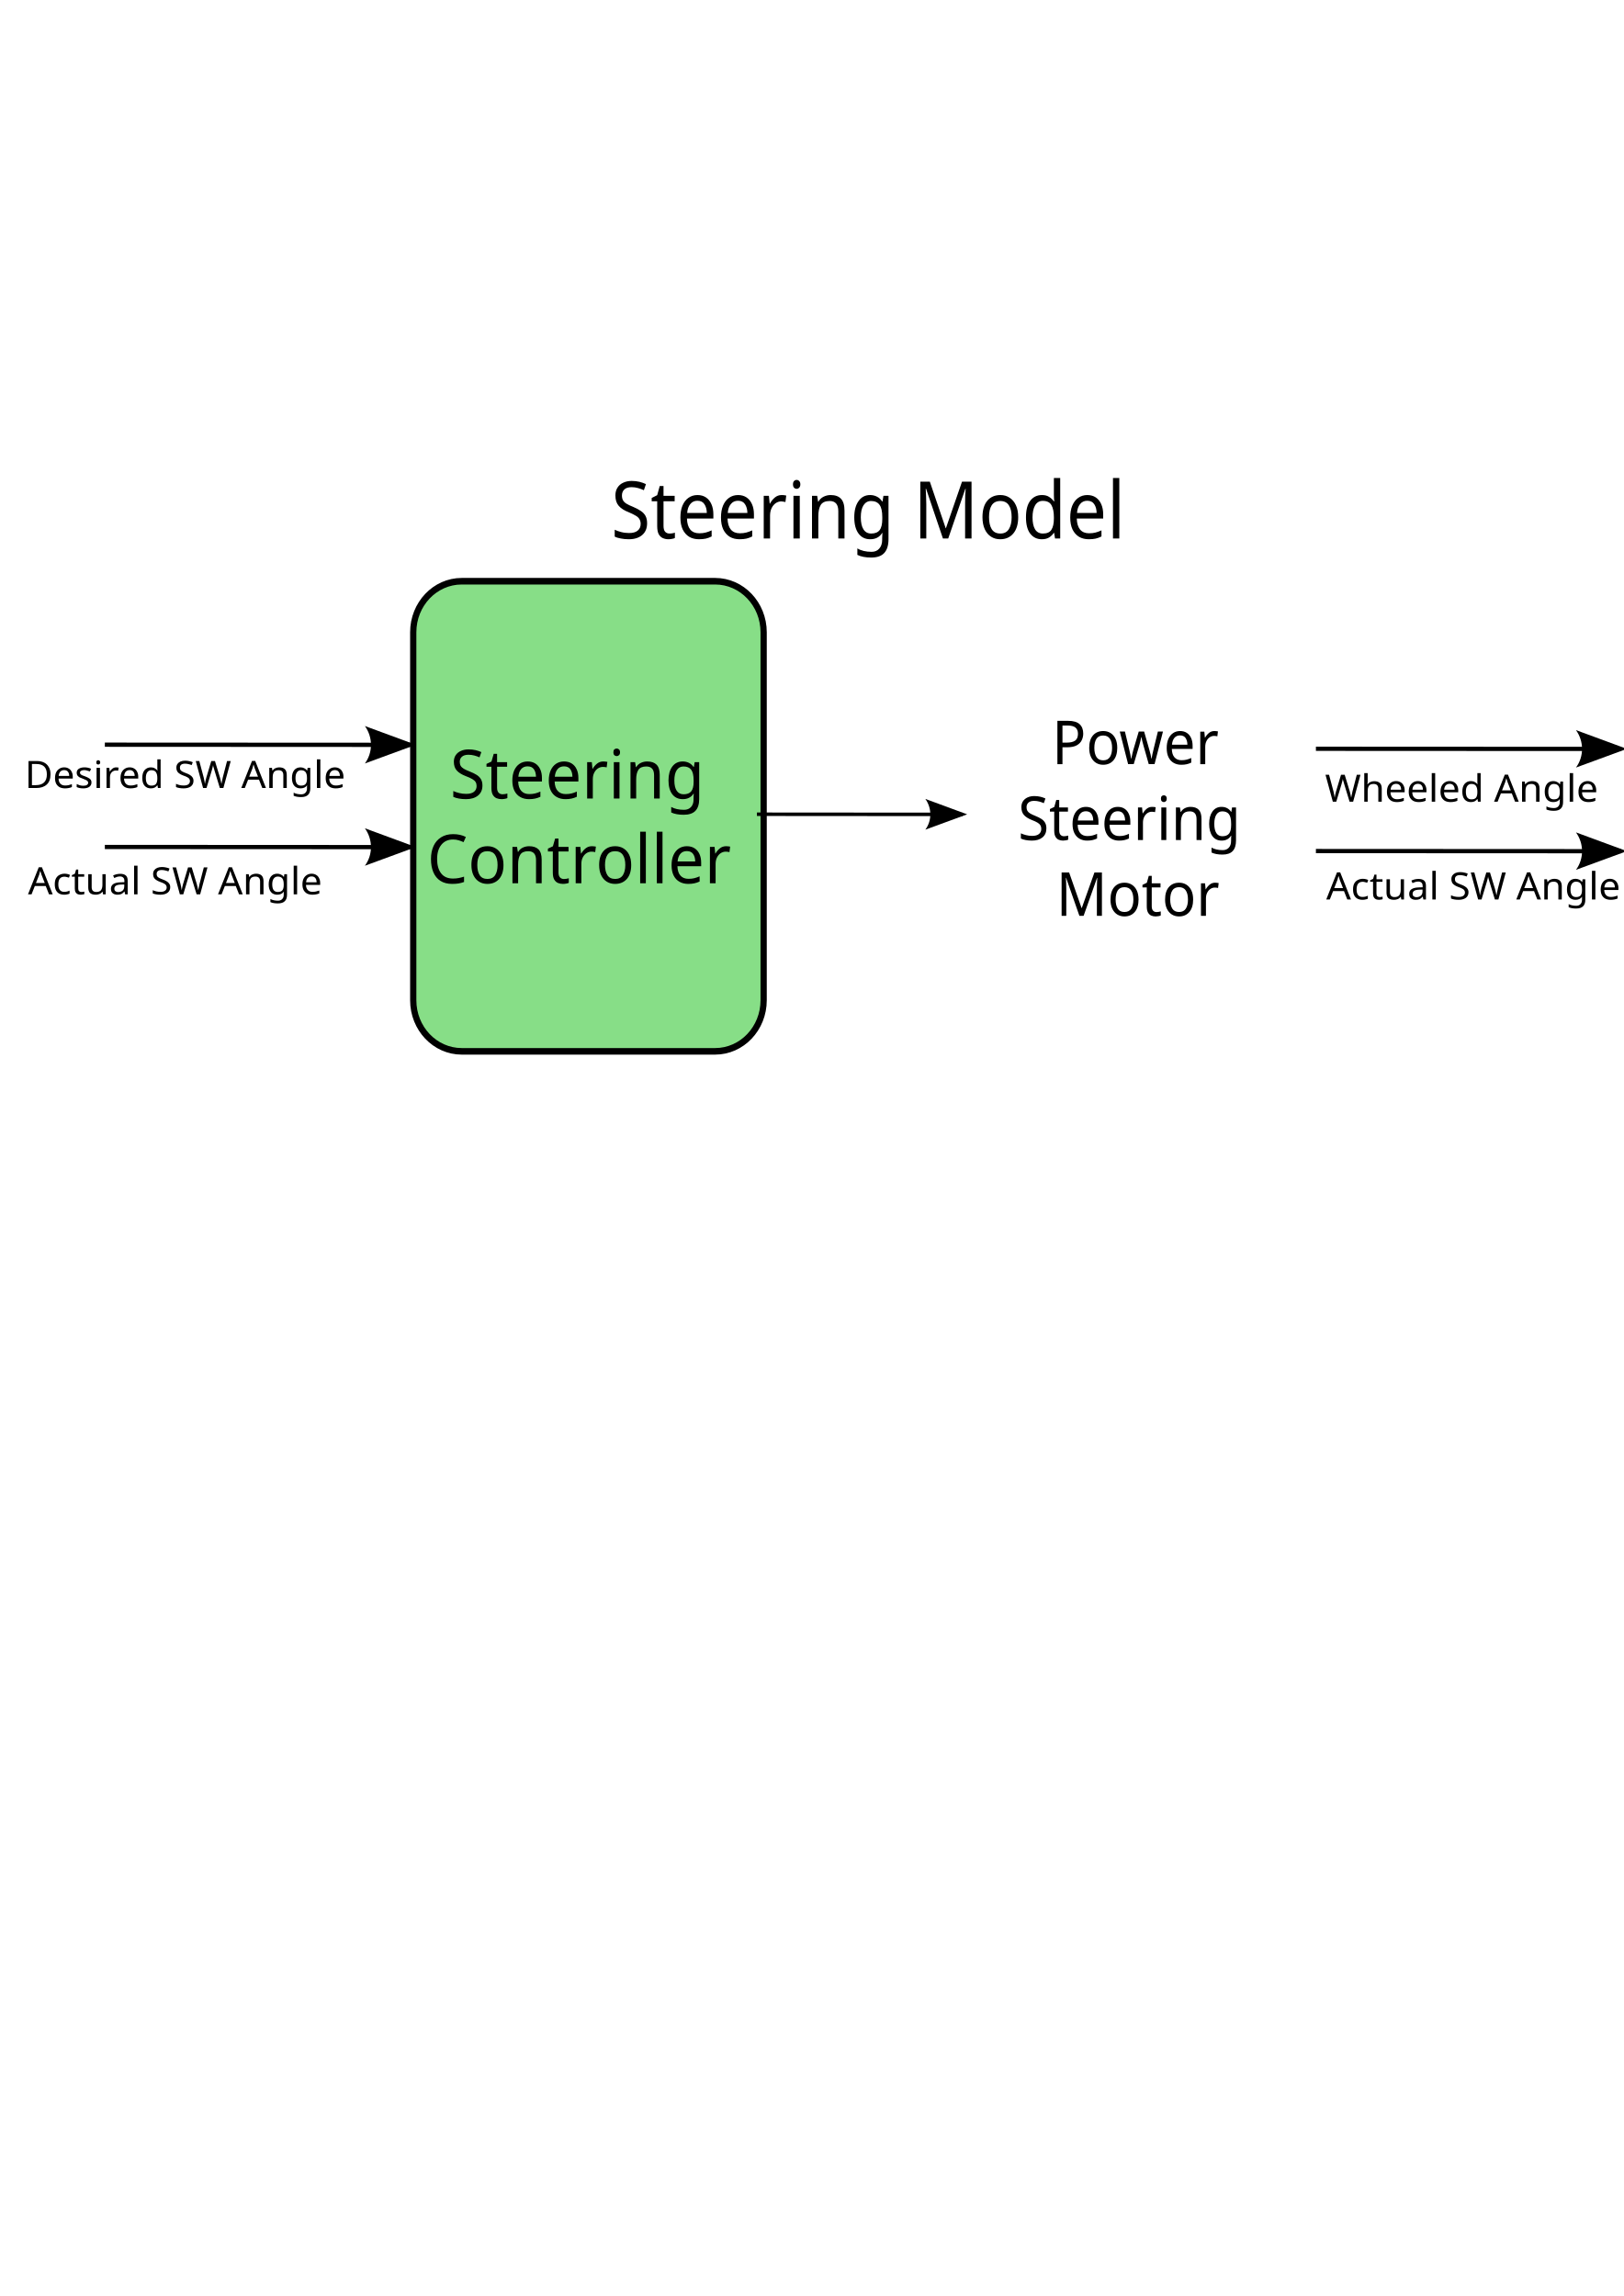
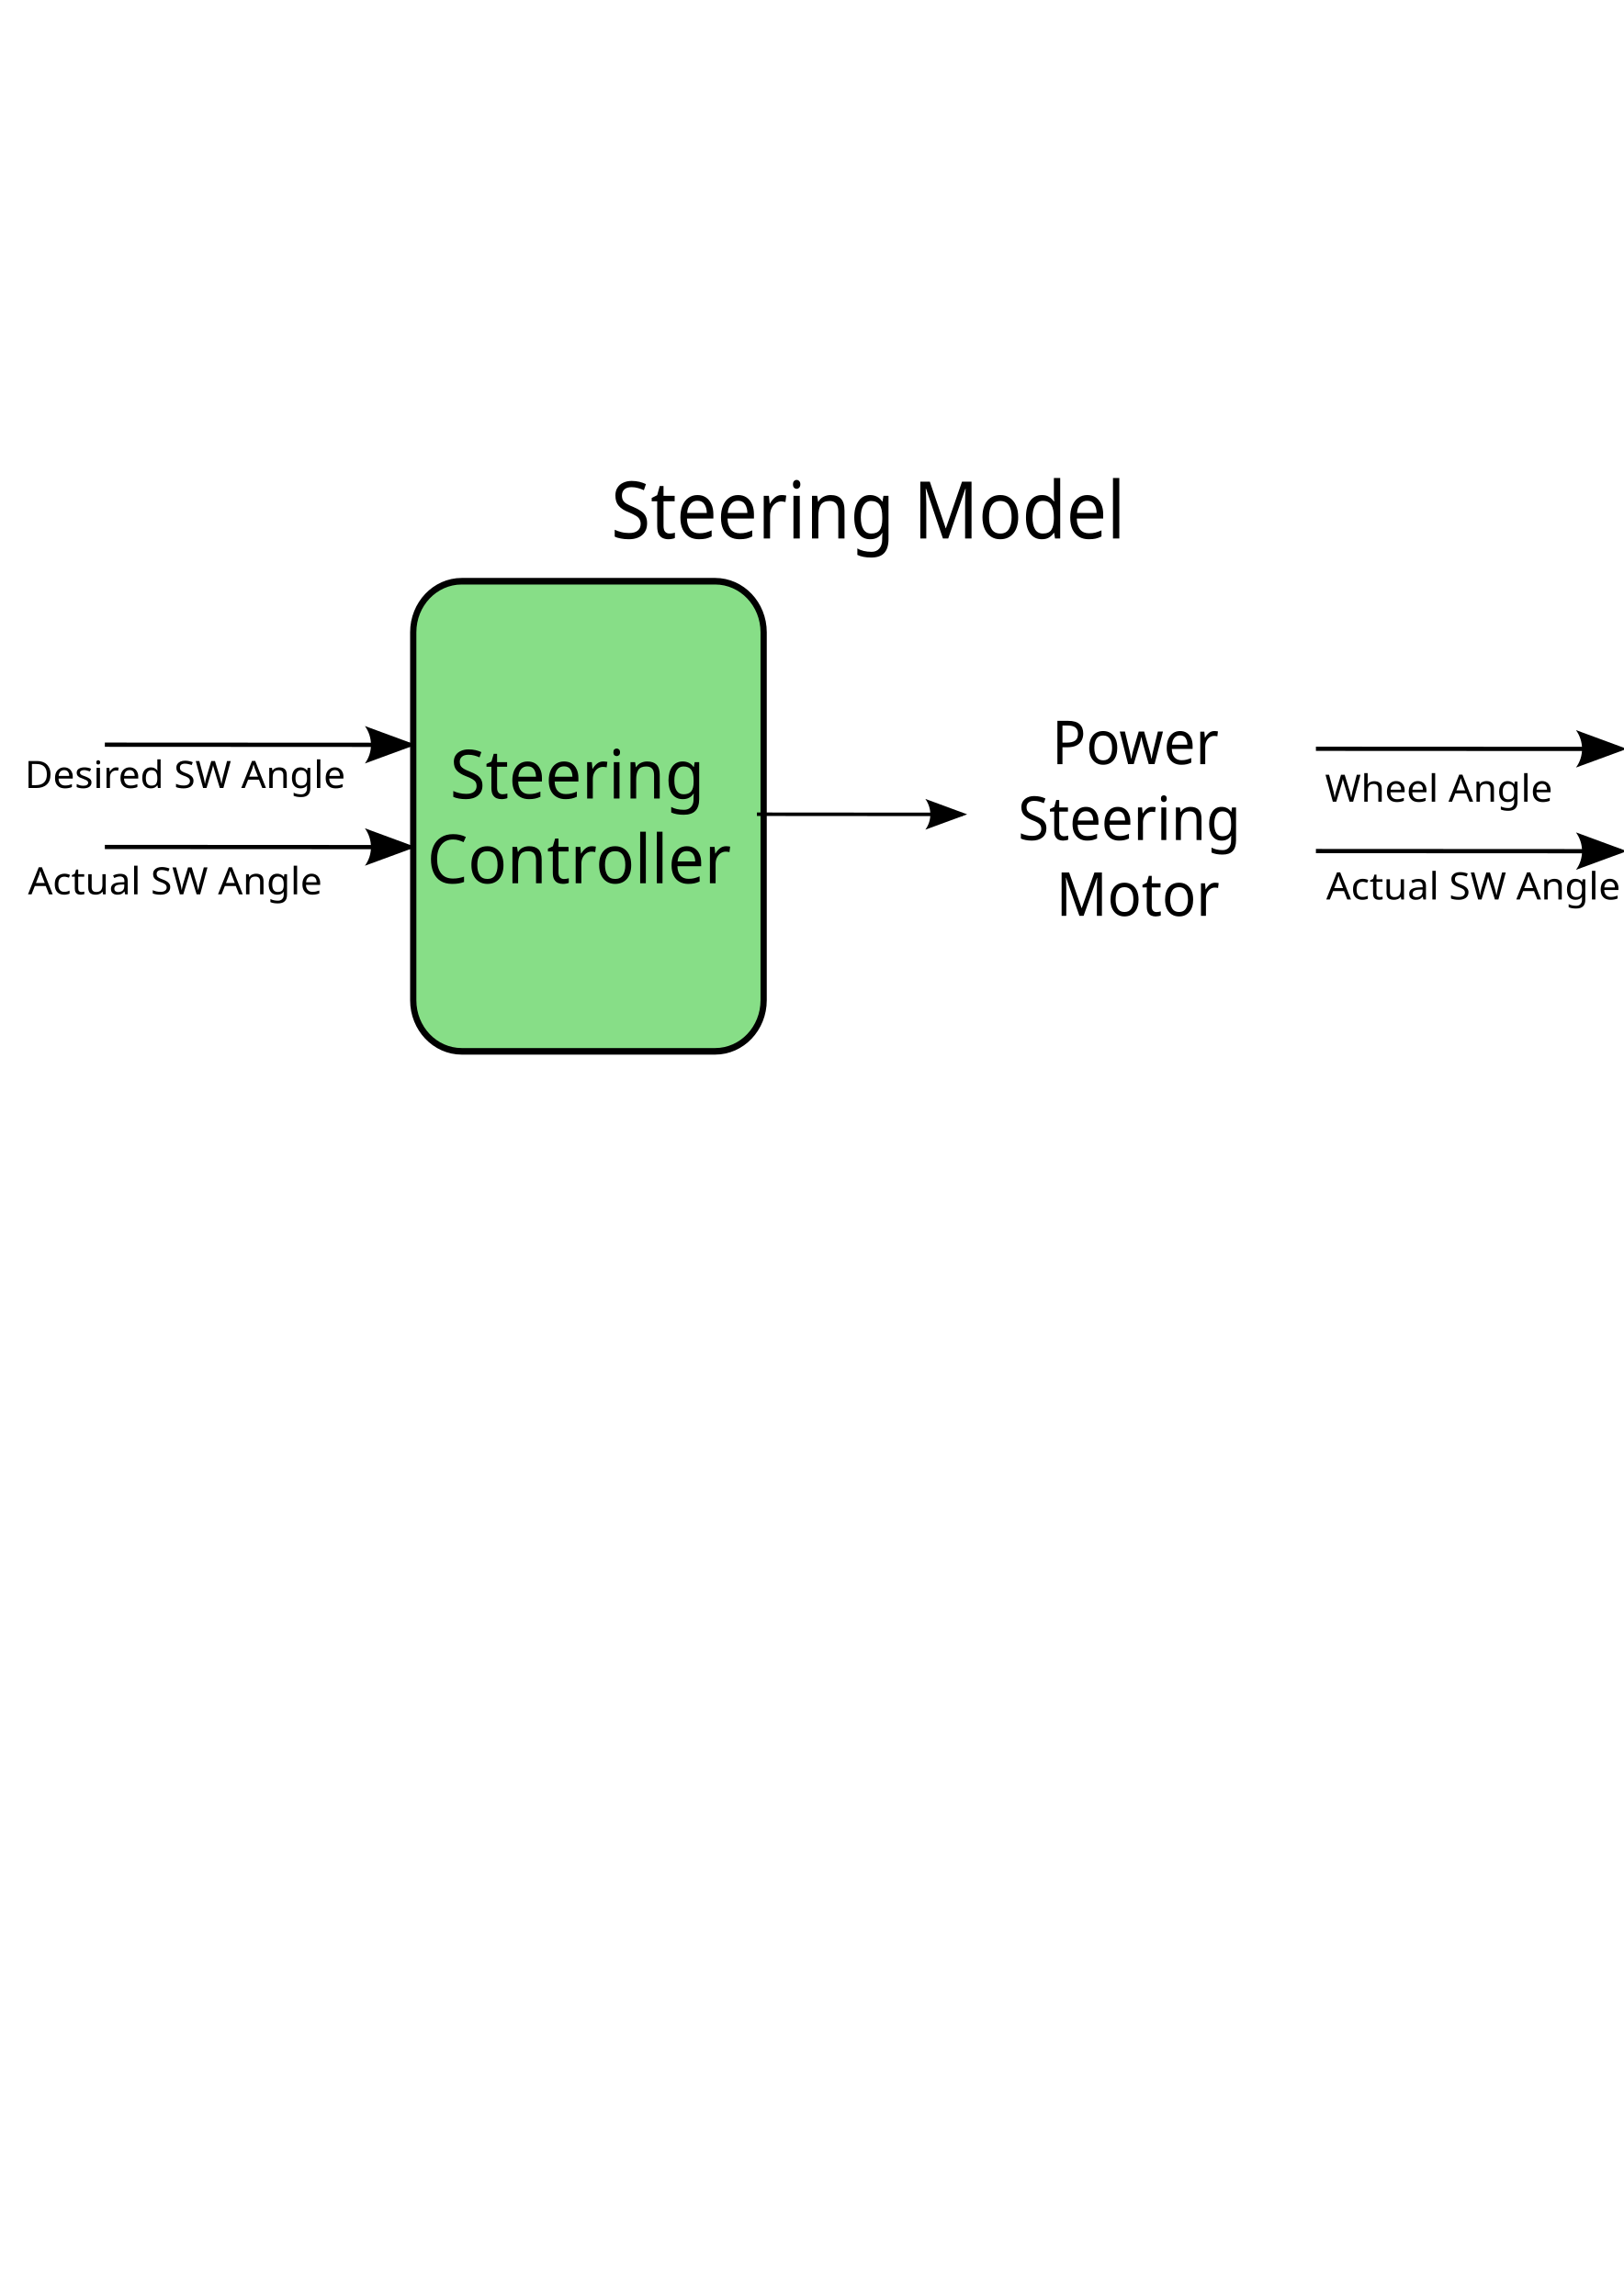
<svg xmlns="http://www.w3.org/2000/svg" width="210mm" height="297mm" viewBox="0 0 210 297" version="1.1" id="svg5">
  <defs id="defs2">
    <linearGradient id="linearGradient102493">
      <stop style="stop-color:#ffb380;stop-opacity:1;" offset="0" id="stop102491" />
    </linearGradient>
    <marker style="overflow:visible;" id="marker97420" refX="0.0" refY="0.0" orient="auto">
      <path transform="scale(1.1) rotate(180) translate(1,0)" d="M 8.719,4.034 L -2.207,0.016 L 8.719,-4.002 C 6.973,-1.63 6.983,1.616 8.719,4.034 z " style="fill-rule:evenodd;fill:context-stroke;stroke-width:0.625;stroke-linejoin:round;" id="path97418" />
    </marker>
    <rect x="0" y="290" width="140" height="50" id="rect75955" />
    <rect x="0" y="400" width="130" height="60" id="rect67575" />
    <rect x="300" y="410" width="140" height="100" id="rect48452" />
    <marker style="overflow:visible;" id="Arrow2Lend" refX="0.0" refY="0.0" orient="auto">
      <path transform="scale(1.1) rotate(180) translate(1,0)" d="M 8.719,4.034 L -2.207,0.016 L 8.719,-4.002 C 6.973,-1.63 6.983,1.616 8.719,4.034 z " style="fill-rule:evenodd;fill:context-stroke;stroke-width:0.625;stroke-linejoin:round;" id="path38825" />
    </marker>
    <marker style="overflow:visible;" id="Arrow1Lend" refX="0.0" refY="0.0" orient="auto">
      <path transform="scale(0.8) rotate(180) translate(12.5,0)" style="fill-rule:evenodd;fill:context-stroke;stroke:context-stroke;stroke-width:1.0pt;" d="M 0.0,0.0 L 5.0,-5.0 L -12.5,0.0 L 5.0,5.0 L 0.0,0.0 z " id="path38807" />
    </marker>
    <rect x="159.335" y="183.02" width="155.028" height="112.683" id="rect2367" />
    <rect x="159.335" y="183.02" width="155.028" height="112.683" id="rect2367-6" />
    <marker style="overflow:visible" id="marker97420-8" refX="0" refY="0" orient="auto">
      <path transform="matrix(-1.1,0,0,-1.1,-1.1,0)" d="M 8.719,4.034 -2.207,0.016 8.719,-4.002 c -1.745,2.372 -1.735,5.617 -6e-7,8.035 z" style="fill:context-stroke;fill-rule:evenodd;stroke-width:0.625;stroke-linejoin:round" id="path97418-9" />
    </marker>
    <marker style="overflow:visible" id="marker97420-5" refX="0" refY="0" orient="auto">
      <path transform="matrix(-1.1,0,0,-1.1,-1.1,0)" d="M 8.719,4.034 -2.207,0.016 8.719,-4.002 c -1.745,2.372 -1.735,5.617 -6e-7,8.035 z" style="fill:context-stroke;fill-rule:evenodd;stroke-width:0.625;stroke-linejoin:round" id="path97418-3" />
    </marker>
    <marker style="overflow:visible" id="marker97420-1" refX="0" refY="0" orient="auto">
      <path transform="matrix(-1.1,0,0,-1.1,-1.1,0)" d="M 8.719,4.034 -2.207,0.016 8.719,-4.002 c -1.745,2.372 -1.735,5.617 -6e-7,8.035 z" style="fill:context-stroke;fill-rule:evenodd;stroke-width:0.625;stroke-linejoin:round" id="path97418-2" />
    </marker>
    <marker style="overflow:visible" id="Arrow2Lend-2" refX="0" refY="0" orient="auto">
      <path transform="matrix(-1.1,0,0,-1.1,-1.1,0)" d="M 8.719,4.034 -2.207,0.016 8.719,-4.002 c -1.745,2.372 -1.735,5.617 -6e-7,8.035 z" style="fill:context-stroke;fill-rule:evenodd;stroke-width:0.625;stroke-linejoin:round" id="path38825-8" />
    </marker>
    <marker style="overflow:visible" id="Arrow2Lend-2-8" refX="0" refY="0" orient="auto">
      <path transform="matrix(-1.1,0,0,-1.1,-1.1,0)" d="M 8.719,4.034 -2.207,0.016 8.719,-4.002 c -1.745,2.372 -1.735,5.617 -6e-7,8.035 z" style="fill:context-stroke;fill-rule:evenodd;stroke-width:0.625;stroke-linejoin:round" id="path38825-8-0" />
    </marker>
    <marker style="overflow:visible" id="Arrow2Lend-2-3" refX="0" refY="0" orient="auto">
      <path transform="matrix(-1.1,0,0,-1.1,-1.1,0)" d="M 8.719,4.034 -2.207,0.016 8.719,-4.002 c -1.745,2.372 -1.735,5.617 -6e-7,8.035 z" style="fill:context-stroke;fill-rule:evenodd;stroke-width:0.625;stroke-linejoin:round" id="path38825-8-8" />
    </marker>
    <marker style="overflow:visible" id="Arrow2Lend-2-3-1" refX="0" refY="0" orient="auto">
      <path transform="matrix(-1.1,0,0,-1.1,-1.1,0)" d="M 8.719,4.034 -2.207,0.016 8.719,-4.002 c -1.745,2.372 -1.735,5.617 -6e-7,8.035 z" style="fill:context-stroke;fill-rule:evenodd;stroke-width:0.625;stroke-linejoin:round" id="path38825-8-8-7" />
    </marker>
  </defs>
  <g id="layer1">
    <g id="g17690" transform="translate(83.08932,47.90103)">
      <text xml:space="preserve" transform="matrix(0.2645833,0,0,0.2645833,-82.4156,-46.52494)" id="text75953" style="font-style:normal;font-weight:normal;font-size:21.333px;line-height:1.25;font-family:sans-serif;white-space:pre;shape-inside:url(#rect75955);fill:#000000;fill-opacity:1;stroke:none" />
      <g id="g97625">
        <g id="g60949" transform="matrix(0.8403288,0,0,0.8846154,6.696381,4.187344)" />
        <g id="g100123" transform="translate(-0.3405611,1.289941)">
          <g id="g100097" />
          <g id="g100286">
            <text xml:space="preserve" style="font-style:normal;font-weight:normal;font-size:4.939px;line-height:1.25;font-family:sans-serif;fill:#000000;fill-opacity:1;stroke:none;stroke-width:0.184" x="-78.602" y="53.376" id="text77963" transform="scale(1.012077,0.9880671)">
              <tspan id="tspan77961" style="font-size:4.939px;stroke-width:0.184" x="-78.602" y="53.376">Desired SW Angle</tspan>
            </text>
            <text xml:space="preserve" style="font-style:normal;font-weight:normal;font-size:4.939px;line-height:1.25;font-family:sans-serif;fill:#000000;fill-opacity:1;stroke:none;stroke-width:0.184" x="87.562" y="55.175" id="text77963-5" transform="scale(1.012077,0.9880671)">
-               <tspan id="tspan77961-4" style="font-size:4.939px;stroke-width:0.184" x="87.562" y="55.175">Wheeled Angle</tspan>
+               <tspan id="tspan77961-4" style="font-size:4.939px;stroke-width:0.184" x="87.562" y="55.175">Wheel Angle</tspan>
            </text>
            <text xml:space="preserve" style="font-style:normal;font-weight:normal;font-size:4.939px;line-height:1.25;font-family:sans-serif;fill:#000000;fill-opacity:1;stroke:none;stroke-width:0.184" x="-78.182" y="67.3" id="text77963-3" transform="scale(1.012077,0.9880671)">
              <tspan id="tspan77961-9" style="font-size:4.939px;stroke-width:0.184" x="-78.182" y="67.3">Actual SW Angle</tspan>
            </text>
            <text xml:space="preserve" style="font-style:normal;font-weight:normal;font-size:4.939px;line-height:1.25;font-family:sans-serif;fill:#000000;fill-opacity:1;stroke:none;stroke-width:0.184" x="87.721" y="67.969" id="text77963-4" transform="scale(1.012077,0.9880671)">
              <tspan id="tspan77961-44" style="font-size:4.939px;stroke-width:0.184" x="87.721" y="67.969">Actual SW Angle</tspan>
            </text>
            <g id="g27969" transform="matrix(0.8403288,0,0,0.8846154,12.57649,3.086332)">
              <rect style="mix-blend-mode:hue;fill:#ffb380;fill-opacity:1;fill-rule:evenodd;stroke-width:0.844;stroke:#000000;stroke-opacity:1;stroke-miterlimit:4;stroke-dasharray:none" id="rect31" width="53.931" height="68.743" x="34.941" y="26.206" ry="7.417" />
              <text xml:space="preserve" transform="matrix(0.3261992,0,0,0.3326719,-15.63775,-16.33289)" id="text2365" style="font-style:normal;font-weight:normal;font-size:26.667px;line-height:1.25;font-family:sans-serif;text-align:center;letter-spacing:0px;word-spacing:0px;white-space:pre;shape-inside:url(#rect2367);fill:#000000;fill-opacity:1;stroke:none" x="55.475" y="0">
-                 <tspan x="196.497" y="207.348" id="tspan9893">Power </tspan>
-                 <tspan x="180.501" y="240.682" id="tspan9895">Steering </tspan>
-                 <tspan x="198.483" y="274.015" id="tspan9897">Motor </tspan>
+                 <tspan x="196.497" y="207.348" id="tspan2591">Power </tspan>
+                 <tspan x="180.501" y="240.682" id="tspan2593">Steering </tspan>
+                 <tspan x="198.483" y="274.015" id="tspan2595">Motor </tspan>
              </text>
              <tspan x="180.501" y="240.682" id="tspan128">Steering </tspan>
              <tspan x="198.483" y="274.015" id="tspan130">Motor</tspan>
            </g>
+ 



=======
                   id="tspan188"&gt;Power </g>
          <tspan x="180.501" y="240.682" id="tspan190">Steering </tspan>
          <tspan x="198.483" y="274.015" id="tspan192">Motor</tspan>
        </g>



+ 
&gt;&gt;&gt;&gt;&gt;&gt;&gt; 2af1530f4eea72fb02242e1ca3d8c5b29aea5f2f
            </g>
      <g id="g27969-2" transform="matrix(0.8403288,0,0,0.8846154,-59.00555,4.101589)">
        <rect style="fill:#87de87;fill-rule:evenodd;stroke:#000000;stroke-width:0.96;stroke-miterlimit:4;stroke-dasharray:none;stroke-opacity:1" id="rect31-8" width="53.931" height="68.743" x="34.941" y="26.206" ry="7.466" />
        <text xml:space="preserve" transform="matrix(0.3728497,0,0,0.3717333,-26.70086,-19.10258)" id="text2365-8" style="font-style:normal;font-weight:normal;font-size:26.667px;line-height:1.25;font-family:sans-serif;text-align:center;letter-spacing:0px;word-spacing:0px;white-space:pre;shape-inside:url(#rect2367-6);fill:#000000;fill-opacity:1;stroke:none" x="55.475" y="0">
-           <tspan x="180.501" y="207.348" id="tspan9899">Steering </tspan>
-           <tspan x="171.022" y="240.682" id="tspan9901">Controller </tspan>
+           <tspan x="180.501" y="207.348" id="tspan2597">Steering </tspan>
+           <tspan x="171.022" y="240.682" id="tspan2599">Controller </tspan>
        </text>
        <tspan x="171.022" y="240.682" id="tspan134">Controller</tspan>
      </g>
    </g>
    <path style="fill:none;fill-rule:evenodd;stroke:#000000;stroke-width:0.548;stroke-linecap:butt;stroke-linejoin:miter;stroke-miterlimit:4;stroke-dasharray:none;stroke-opacity:1;marker-end:url(#Arrow2Lend)" d="m 13.56,96.33 39.491,0.02" id="path37907" />
    <path style="fill:none;fill-rule:evenodd;stroke:#000000;stroke-width:0.548;stroke-linecap:butt;stroke-linejoin:miter;stroke-miterlimit:4;stroke-dasharray:none;stroke-opacity:1;marker-end:url(#Arrow2Lend-2)" d="m 13.56,109.559 39.491,0.02" id="path37907-6" />
    <path style="fill:none;fill-rule:evenodd;stroke:#000000;stroke-width:0.548;stroke-linecap:butt;stroke-linejoin:miter;stroke-miterlimit:4;stroke-dasharray:none;stroke-opacity:1;marker-end:url(#Arrow2Lend-2-3)" d="m 170.193,96.859 39.492,0.02" id="path37907-6-70" />
    <path style="fill:none;fill-rule:evenodd;stroke:#000000;stroke-width:0.548;stroke-linecap:butt;stroke-linejoin:miter;stroke-miterlimit:4;stroke-dasharray:none;stroke-opacity:1;marker-end:url(#Arrow2Lend-2-3-1)" d="m 170.193,110.088 39.492,0.02" id="path37907-6-70-5" />
    <path style="fill:none;fill-rule:evenodd;stroke:#000000;stroke-width:0.45;stroke-linecap:butt;stroke-linejoin:miter;stroke-miterlimit:4;stroke-dasharray:none;stroke-opacity:1;marker-end:url(#Arrow2Lend-2-8)" d="m 97.896,105.326 26.593,0.02" id="path37907-6-7" />



+ 
=======
                   id="tspan194"&gt;Steering <text xml:space="preserve" style="font-style:normal;font-variant:normal;font-weight:normal;font-stretch:normal;font-size:9.786px;line-height:1.25;font-family:sans-serif;-inkscape-font-specification:'sans-serif, Normal';font-variant-ligatures:normal;font-variant-caps:normal;font-variant-numeric:normal;font-variant-east-asian:normal;fill:#000000;fill-opacity:1;stroke:none;stroke-width:0.245" x="83.124" y="66.221" id="text110850" transform="scale(0.9507027,1.051853)">
      <tspan id="tspan9861" x="83.124" y="66.221" style="stroke-width:0.245">Steering Model</tspan>
      <tspan id="tspan9863" x="83.124" y="78.454" style="stroke-width:0.245" />
    </text>
  </g>
  <tspan x="171.022" y="240.682" id="tspan196">Controller</tspan>
</svg>
